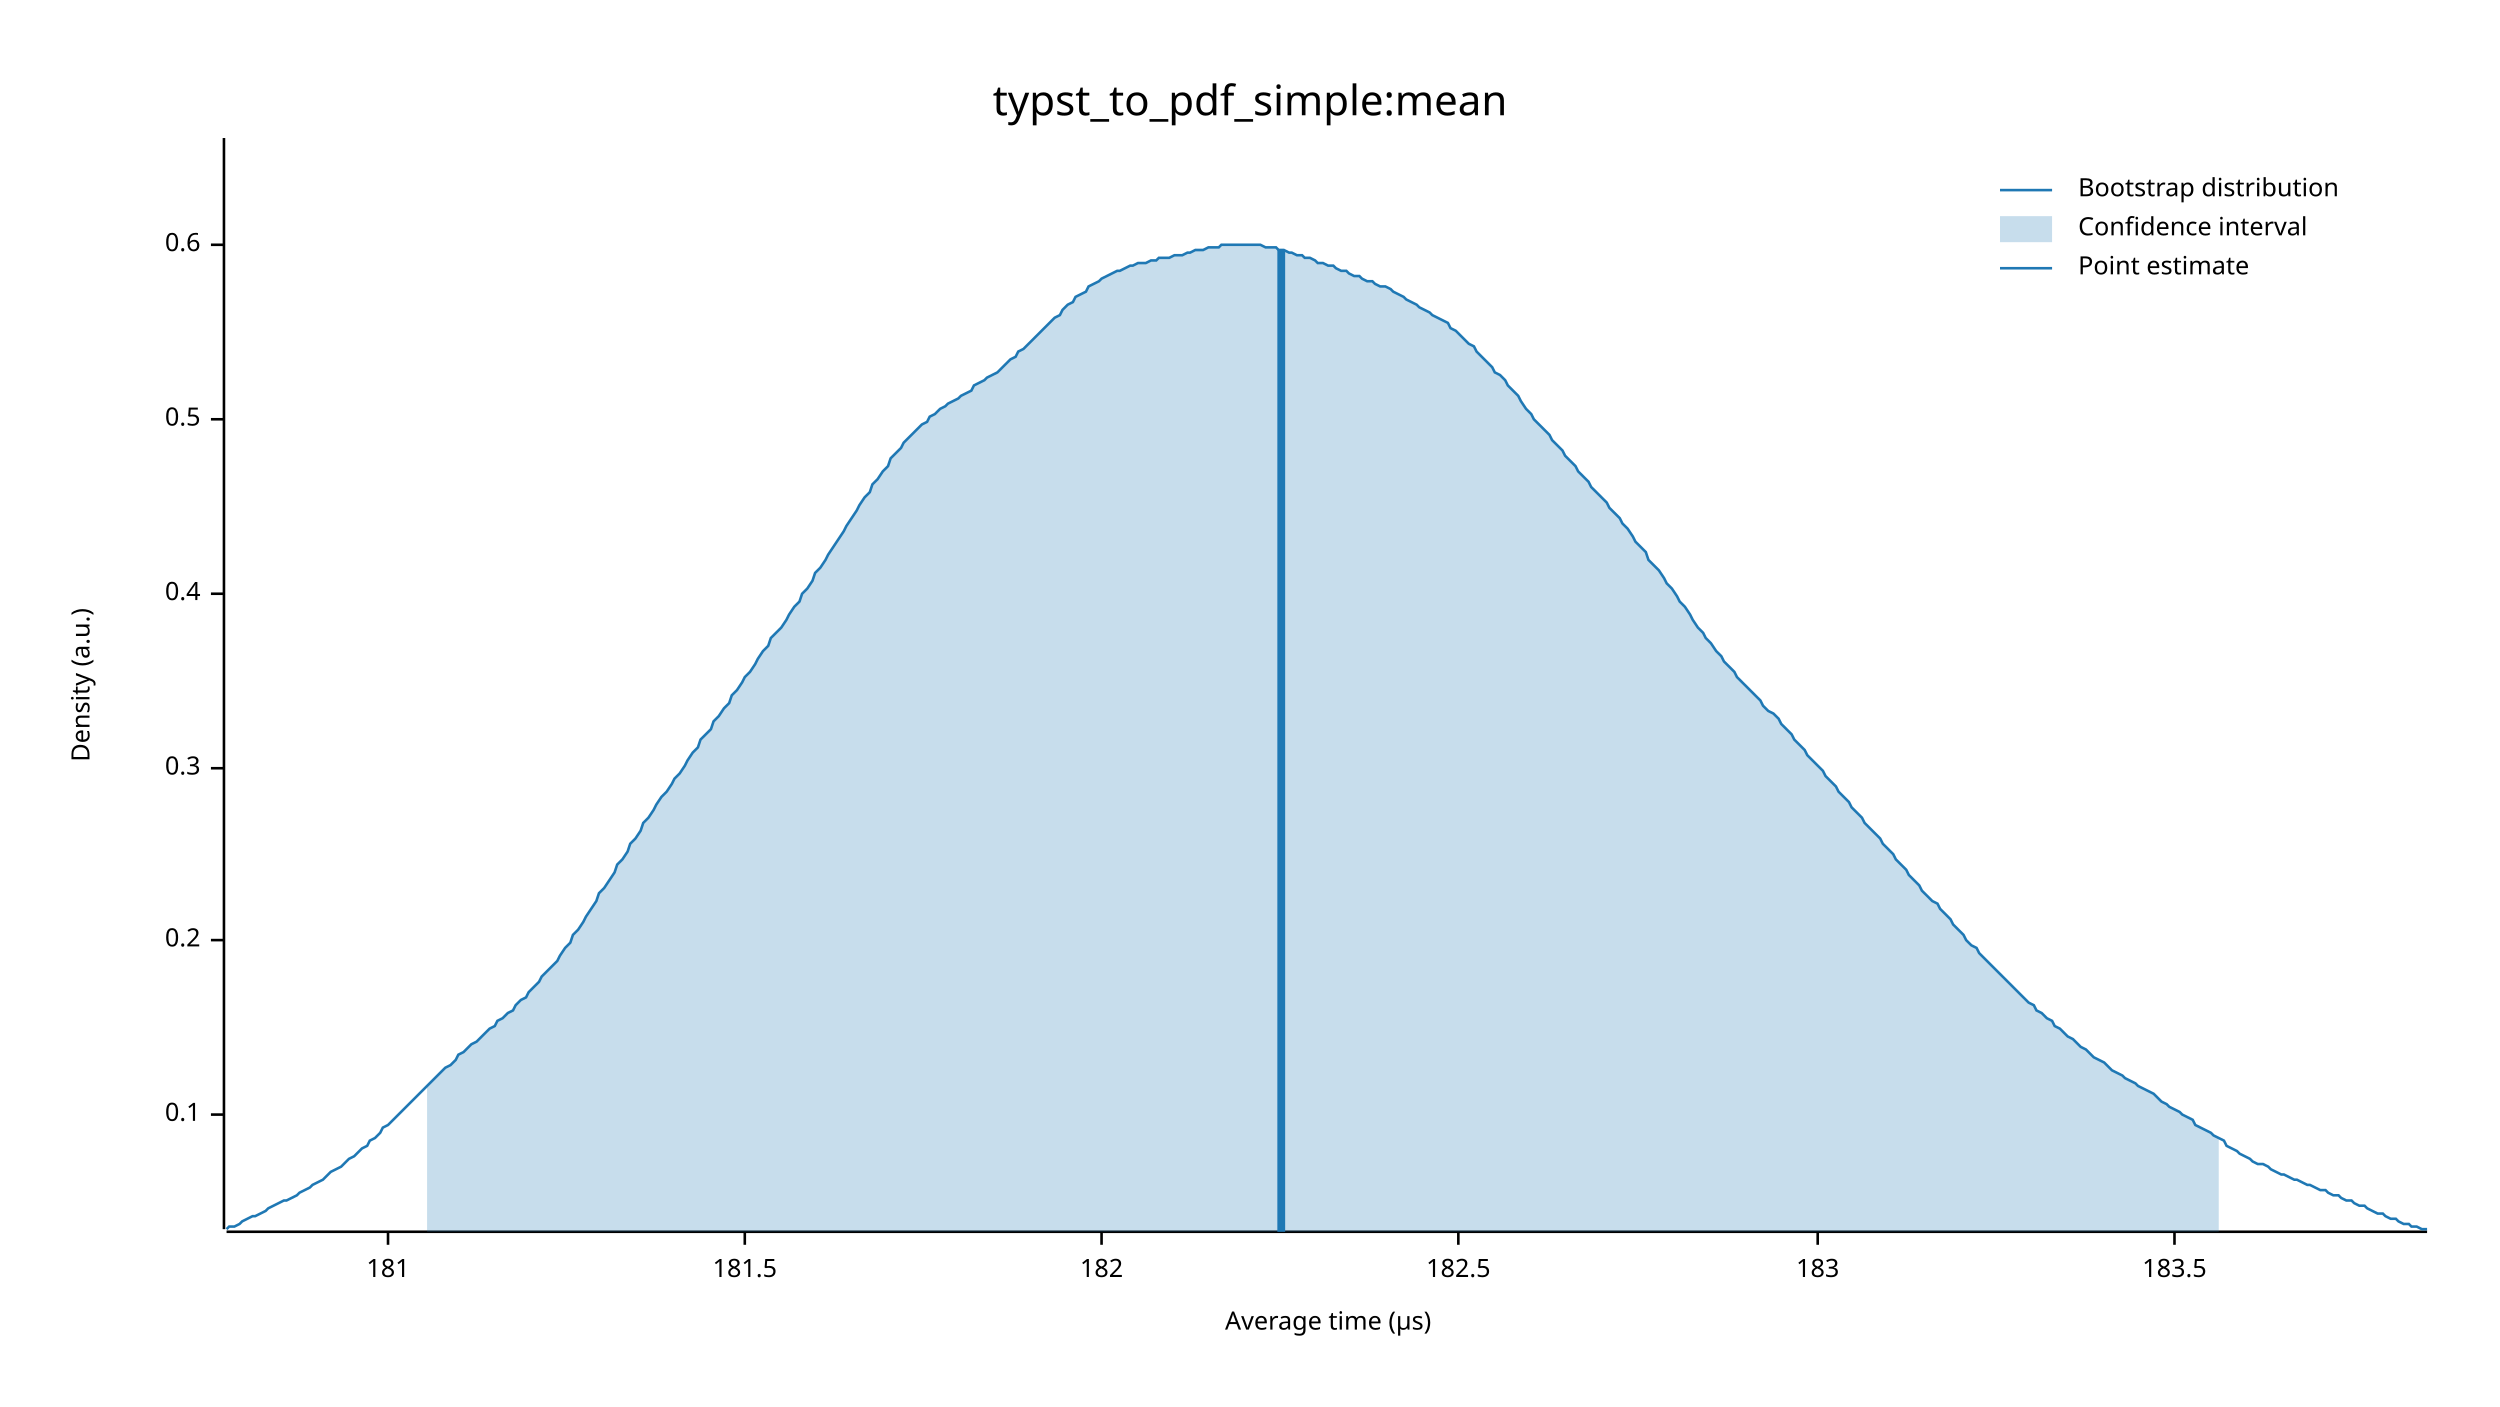
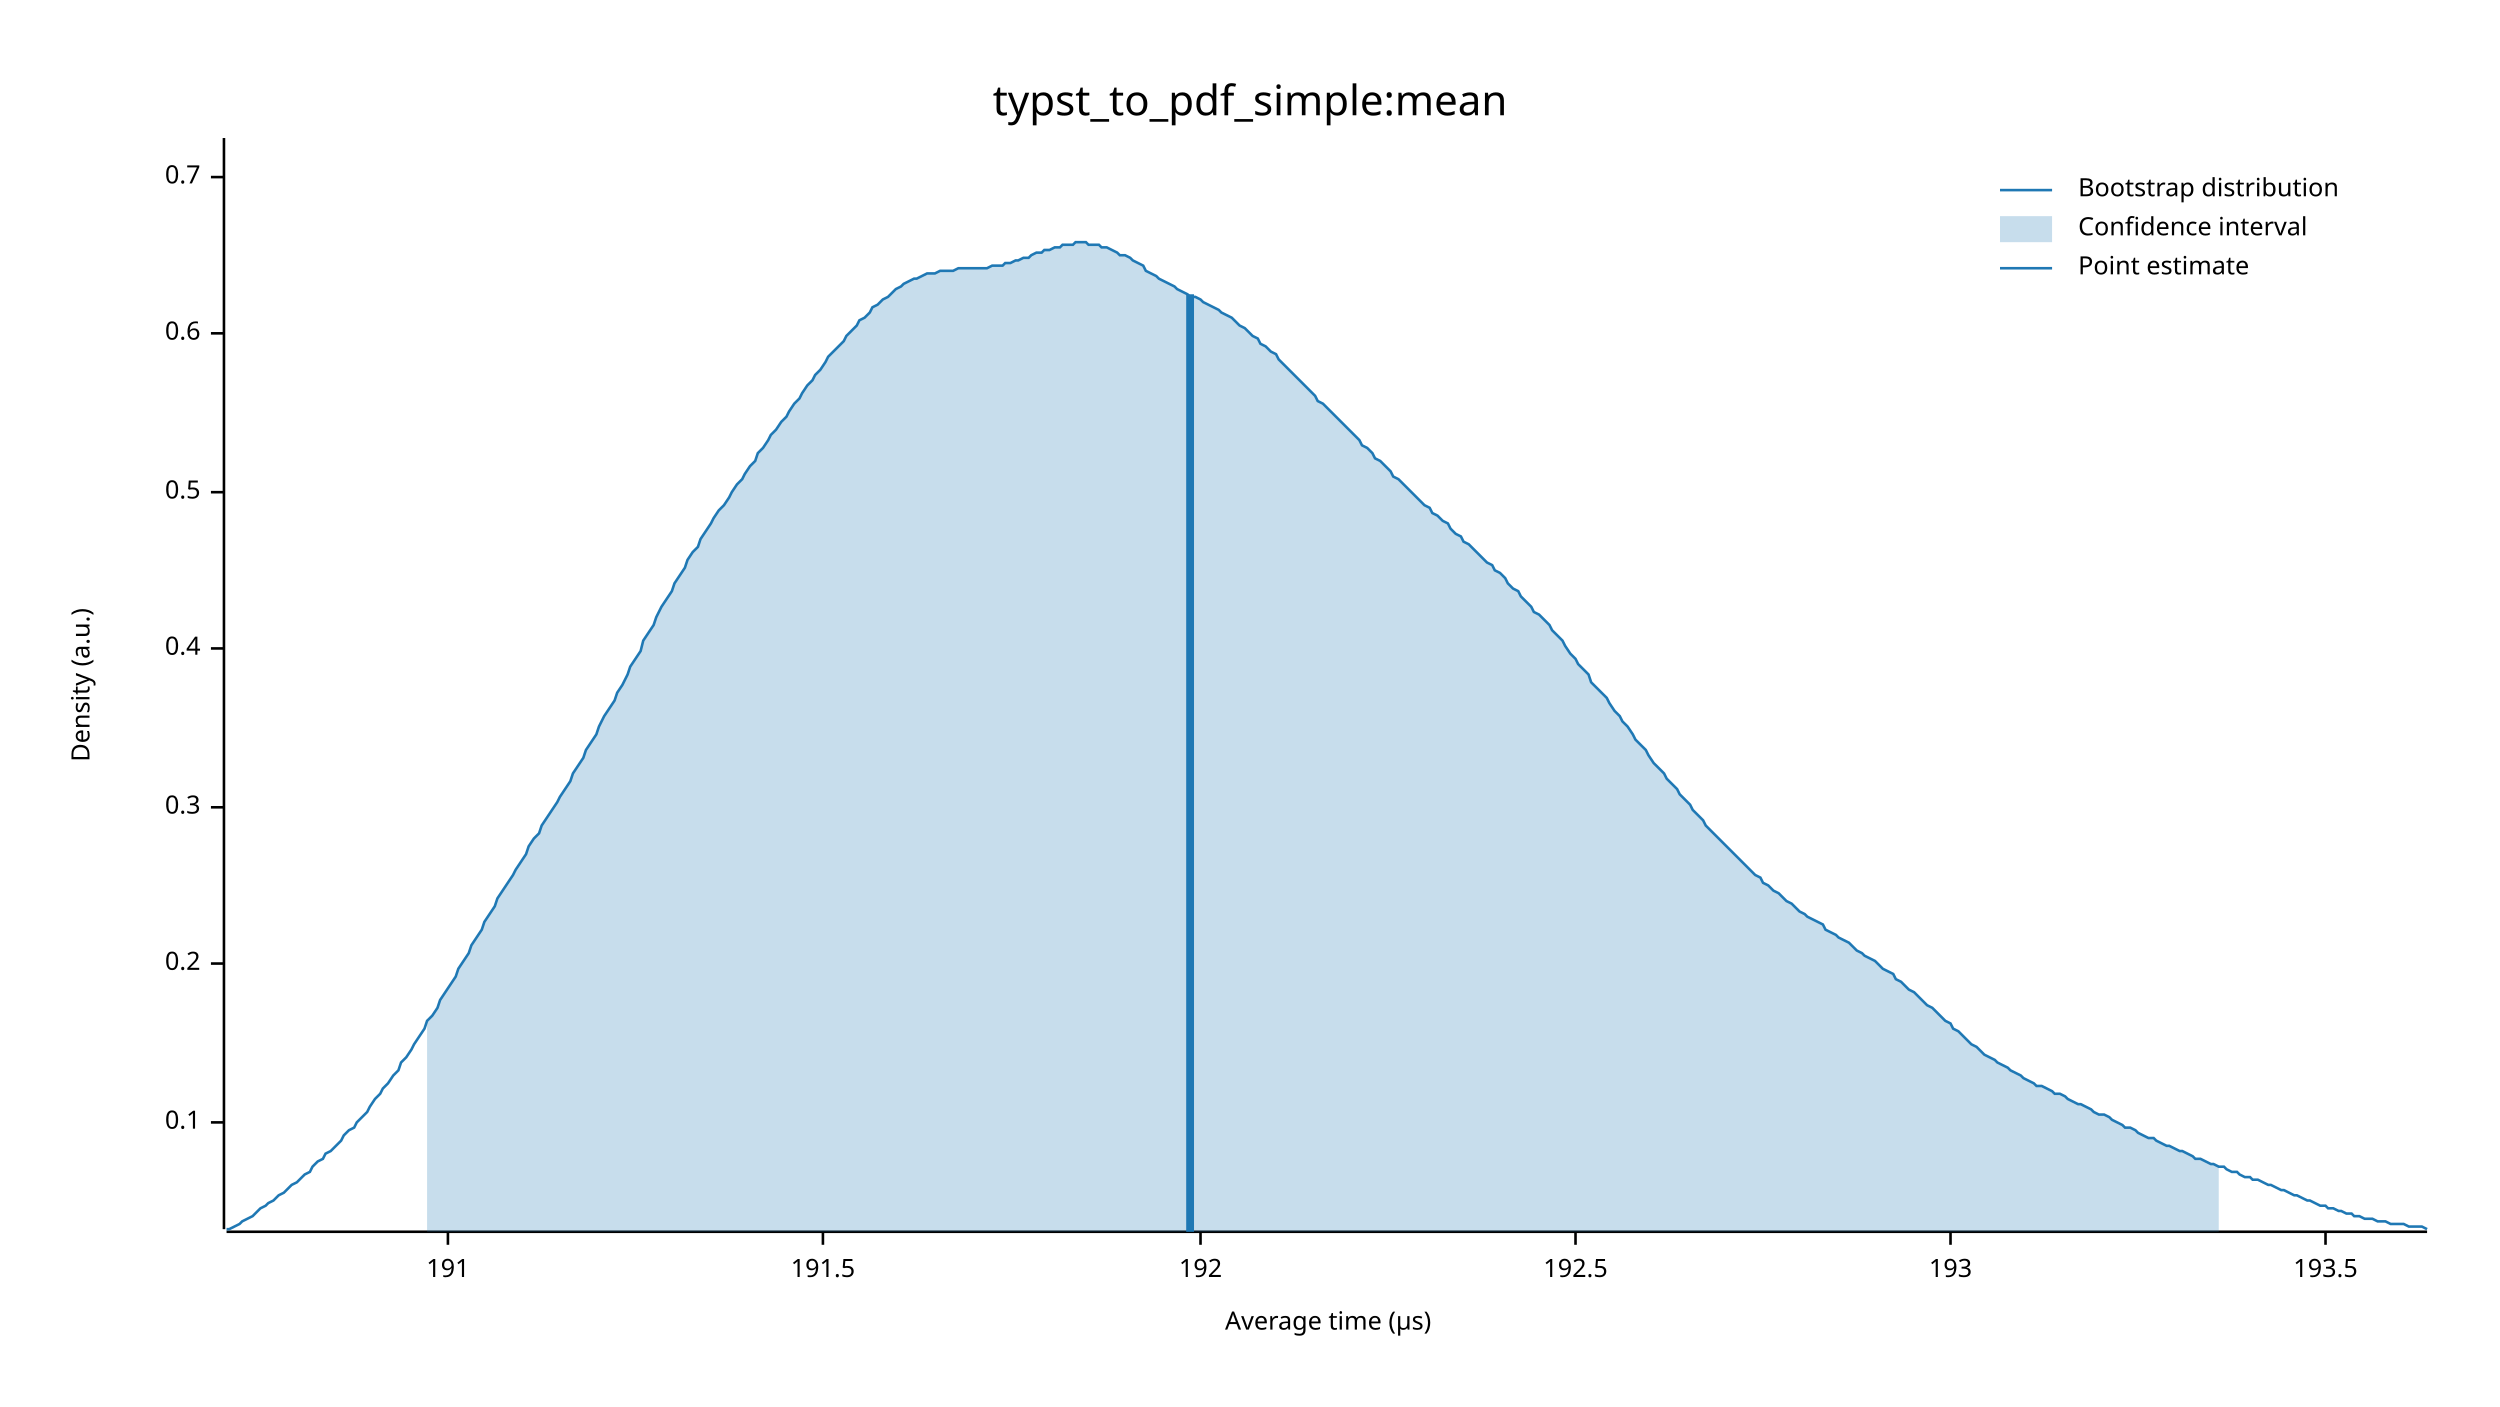
<svg xmlns="http://www.w3.org/2000/svg" width="960" height="540" viewBox="0 0 960 540">
  <text x="480" y="32" dy="0.76em" text-anchor="middle" font-family="sans-serif" font-size="16.129" opacity="1" fill="#000000">
typst_to_pdf_simple:mean
</text>
  <text x="27" y="263" dy="0.76em" text-anchor="middle" font-family="sans-serif" font-size="9.677" opacity="1" fill="#000000" transform="rotate(270, 27, 263)">
Density (a.u.)
</text>
  <text x="510" y="513" dy="-0.5ex" text-anchor="middle" font-family="sans-serif" font-size="9.677" opacity="1" fill="#000000">
Average time (µs)
</text>
  <polyline fill="none" opacity="1" stroke="#000000" stroke-width="1" points="86,53 86,472 " />
-   <text x="77" y="428" dy="0.5ex" text-anchor="end" font-family="sans-serif" font-size="9.677" opacity="1" fill="#000000">
+   <text x="77" y="431" dy="0.5ex" text-anchor="end" font-family="sans-serif" font-size="9.677" opacity="1" fill="#000000">
0.1
</text>
-   <polyline fill="none" opacity="1" stroke="#000000" stroke-width="1" points="81,428 86,428 " />
-   <text x="77" y="361" dy="0.5ex" text-anchor="end" font-family="sans-serif" font-size="9.677" opacity="1" fill="#000000">
+   <polyline fill="none" opacity="1" stroke="#000000" stroke-width="1" points="81,431 86,431 " />
+   <text x="77" y="370" dy="0.5ex" text-anchor="end" font-family="sans-serif" font-size="9.677" opacity="1" fill="#000000">
0.2
</text>
-   <polyline fill="none" opacity="1" stroke="#000000" stroke-width="1" points="81,361 86,361 " />
-   <text x="77" y="295" dy="0.5ex" text-anchor="end" font-family="sans-serif" font-size="9.677" opacity="1" fill="#000000">
+   <polyline fill="none" opacity="1" stroke="#000000" stroke-width="1" points="81,370 86,370 " />
+   <text x="77" y="310" dy="0.5ex" text-anchor="end" font-family="sans-serif" font-size="9.677" opacity="1" fill="#000000">
0.3
</text>
-   <polyline fill="none" opacity="1" stroke="#000000" stroke-width="1" points="81,295 86,295 " />
-   <text x="77" y="228" dy="0.5ex" text-anchor="end" font-family="sans-serif" font-size="9.677" opacity="1" fill="#000000">
+   <polyline fill="none" opacity="1" stroke="#000000" stroke-width="1" points="81,310 86,310 " />
+   <text x="77" y="249" dy="0.5ex" text-anchor="end" font-family="sans-serif" font-size="9.677" opacity="1" fill="#000000">
0.4
</text>
-   <polyline fill="none" opacity="1" stroke="#000000" stroke-width="1" points="81,228 86,228 " />
-   <text x="77" y="161" dy="0.5ex" text-anchor="end" font-family="sans-serif" font-size="9.677" opacity="1" fill="#000000">
+   <polyline fill="none" opacity="1" stroke="#000000" stroke-width="1" points="81,249 86,249 " />
+   <text x="77" y="189" dy="0.5ex" text-anchor="end" font-family="sans-serif" font-size="9.677" opacity="1" fill="#000000">
0.5
</text>
-   <polyline fill="none" opacity="1" stroke="#000000" stroke-width="1" points="81,161 86,161 " />
-   <text x="77" y="94" dy="0.5ex" text-anchor="end" font-family="sans-serif" font-size="9.677" opacity="1" fill="#000000">
+   <polyline fill="none" opacity="1" stroke="#000000" stroke-width="1" points="81,189 86,189 " />
+   <text x="77" y="128" dy="0.5ex" text-anchor="end" font-family="sans-serif" font-size="9.677" opacity="1" fill="#000000">
0.6
</text>
-   <polyline fill="none" opacity="1" stroke="#000000" stroke-width="1" points="81,94 86,94 " />
+   <polyline fill="none" opacity="1" stroke="#000000" stroke-width="1" points="81,128 86,128 " />
+   <text x="77" y="68" dy="0.5ex" text-anchor="end" font-family="sans-serif" font-size="9.677" opacity="1" fill="#000000">
+ 0.7
+ </text>
+   <polyline fill="none" opacity="1" stroke="#000000" stroke-width="1" points="81,68 86,68 " />
  <polyline fill="none" opacity="1" stroke="#000000" stroke-width="1" points="87,473 932,473 " />
-   <text x="149" y="483" dy="0.76em" text-anchor="middle" font-family="sans-serif" font-size="9.677" opacity="1" fill="#000000">
- 181
+   <text x="172" y="483" dy="0.76em" text-anchor="middle" font-family="sans-serif" font-size="9.677" opacity="1" fill="#000000">
+ 191
</text>
-   <polyline fill="none" opacity="1" stroke="#000000" stroke-width="1" points="149,473 149,478 " />
-   <text x="286" y="483" dy="0.76em" text-anchor="middle" font-family="sans-serif" font-size="9.677" opacity="1" fill="#000000">
- 181.5
+   <polyline fill="none" opacity="1" stroke="#000000" stroke-width="1" points="172,473 172,478 " />
+   <text x="316" y="483" dy="0.76em" text-anchor="middle" font-family="sans-serif" font-size="9.677" opacity="1" fill="#000000">
+ 191.5
</text>
-   <polyline fill="none" opacity="1" stroke="#000000" stroke-width="1" points="286,473 286,478 " />
-   <text x="423" y="483" dy="0.76em" text-anchor="middle" font-family="sans-serif" font-size="9.677" opacity="1" fill="#000000">
- 182
+   <polyline fill="none" opacity="1" stroke="#000000" stroke-width="1" points="316,473 316,478 " />
+   <text x="461" y="483" dy="0.76em" text-anchor="middle" font-family="sans-serif" font-size="9.677" opacity="1" fill="#000000">
+ 192
</text>
-   <polyline fill="none" opacity="1" stroke="#000000" stroke-width="1" points="423,473 423,478 " />
-   <text x="560" y="483" dy="0.76em" text-anchor="middle" font-family="sans-serif" font-size="9.677" opacity="1" fill="#000000">
- 182.5
+   <polyline fill="none" opacity="1" stroke="#000000" stroke-width="1" points="461,473 461,478 " />
+   <text x="605" y="483" dy="0.76em" text-anchor="middle" font-family="sans-serif" font-size="9.677" opacity="1" fill="#000000">
+ 192.5
</text>
-   <polyline fill="none" opacity="1" stroke="#000000" stroke-width="1" points="560,473 560,478 " />
-   <text x="698" y="483" dy="0.76em" text-anchor="middle" font-family="sans-serif" font-size="9.677" opacity="1" fill="#000000">
- 183
+   <polyline fill="none" opacity="1" stroke="#000000" stroke-width="1" points="605,473 605,478 " />
+   <text x="749" y="483" dy="0.76em" text-anchor="middle" font-family="sans-serif" font-size="9.677" opacity="1" fill="#000000">
+ 193
</text>
-   <polyline fill="none" opacity="1" stroke="#000000" stroke-width="1" points="698,473 698,478 " />
-   <text x="835" y="483" dy="0.76em" text-anchor="middle" font-family="sans-serif" font-size="9.677" opacity="1" fill="#000000">
- 183.5
+   <polyline fill="none" opacity="1" stroke="#000000" stroke-width="1" points="749,473 749,478 " />
+   <text x="893" y="483" dy="0.76em" text-anchor="middle" font-family="sans-serif" font-size="9.677" opacity="1" fill="#000000">
+ 193.5
</text>
-   <polyline fill="none" opacity="1" stroke="#000000" stroke-width="1" points="835,473 835,478 " />
-   <polyline fill="none" opacity="1" stroke="#1F78B4" stroke-width="1" points="87,472 88,471 90,471 92,470 93,469 95,468 97,467 98,467 100,466 102,465 103,464 105,463 107,462 109,461 110,461 112,460 114,459 115,458 117,457 119,456 120,455 122,454 124,453 125,452 127,450 129,449 131,448 132,447 134,445 136,444 137,443 139,441 141,440 142,438 144,437 146,435 147,433 149,432 151,430 153,428 154,427 156,425 158,423 159,422 161,420 163,418 164,417 166,415 168,413 169,412 171,410 173,409 175,407 176,405 178,404 180,402 181,401 183,400 185,398 186,397 188,395 190,394 191,392 193,391 195,389 197,388 198,386 200,384 202,383 203,381 205,379 207,377 208,375 210,373 212,371 214,369 215,367 217,364 219,362 220,359 222,357 224,354 225,352 227,349 229,346 230,343 232,341 234,338 236,335 237,332 239,330 241,327 242,324 244,322 246,319 247,316 249,314 251,311 252,309 254,306 256,304 258,301 259,299 261,297 263,294 264,292 266,289 268,287 269,284 271,282 273,280 274,277 276,275 278,272 280,270 281,267 283,265 285,262 286,260 288,258 290,255 291,253 293,250 295,248 296,245 298,243 300,241 302,238 303,236 305,233 307,231 308,228 310,226 312,223 313,220 315,218 317,215 318,213 320,210 322,207 324,204 325,202 327,199 329,196 330,194 332,191 334,189 335,186 337,184 339,181 341,179 342,176 344,174 346,172 347,170 349,168 351,166 352,165 354,163 356,162 357,160 359,159 361,157 363,156 364,155 366,154 368,153 369,152 371,151 373,150 374,148 376,147 378,146 379,145 381,144 383,143 385,141 386,140 388,138 390,137 391,135 393,134 395,132 396,131 398,129 400,127 401,126 403,124 405,122 407,121 408,119 410,117 412,116 413,114 415,113 417,112 418,110 420,109 422,108 423,107 425,106 427,105 429,104 430,104 432,103 434,102 435,102 437,101 439,101 440,101 442,100 444,100 445,99 447,99 449,99 451,98 452,98 454,98 456,97 457,97 459,96 461,96 462,96 464,95 466,95 468,95 469,94 471,94 473,94 474,94 476,94 478,94 479,94 481,94 483,94 484,94 486,95 488,95 490,95 491,96 493,96 495,97 496,97 498,98 500,98 501,99 503,99 505,100 506,101 508,101 510,102 512,102 513,103 515,104 517,104 518,105 520,106 522,106 523,107 525,108 527,108 528,109 530,110 532,110 534,111 535,112 537,113 539,114 540,115 542,116 544,117 545,118 547,119 549,120 550,121 552,122 554,123 556,124 557,126 559,127 561,129 562,130 564,132 566,133 567,135 569,137 571,139 573,141 574,143 576,144 578,146 579,148 581,150 583,152 584,154 586,157 588,159 589,161 591,163 593,165 595,167 596,169 598,171 600,173 601,175 603,177 605,179 606,181 608,183 610,185 611,187 613,189 615,191 617,193 618,195 620,197 622,199 623,201 625,203 627,206 628,208 630,210 632,212 633,215 635,217 637,219 639,222 640,224 642,226 644,229 645,231 647,233 649,236 650,238 652,241 654,243 655,245 657,247 659,250 661,252 662,254 664,256 666,258 667,260 669,262 671,264 672,265 674,267 676,269 677,271 679,273 681,274 683,276 684,278 686,280 688,282 689,284 691,286 693,288 694,290 696,292 698,294 700,296 701,298 703,300 705,302 706,304 708,306 710,308 711,310 713,312 715,314 716,316 718,318 720,320 722,322 723,324 725,326 727,328 728,330 730,332 732,334 733,336 735,338 737,340 738,342 740,344 742,346 744,347 745,349 747,351 749,353 750,355 752,357 754,359 755,361 757,363 759,364 760,366 762,368 764,370 766,372 767,373 769,375 771,377 772,378 774,380 776,382 777,383 779,385 781,386 782,388 784,389 786,391 788,392 789,394 791,395 793,397 794,398 796,399 798,401 799,402 801,403 803,405 804,406 806,407 808,408 810,410 811,411 813,412 815,413 816,414 818,415 820,416 821,417 823,418 825,419 827,420 828,421 830,423 832,424 833,425 835,426 837,427 838,428 840,429 842,430 843,432 845,433 847,434 849,435 850,436 852,437 854,438 855,440 857,441 859,442 860,443 862,444 864,445 865,446 867,447 869,447 871,448 872,449 874,450 876,451 877,451 879,452 881,453 882,453 884,454 886,455 887,455 889,456 891,457 893,457 894,458 896,459 898,459 899,460 901,461 903,461 904,462 906,463 908,463 909,464 911,465 913,466 915,466 916,467 918,468 920,468 921,469 923,470 925,470 926,471 928,471 930,472 932,472 " />
-   <polygon opacity="0.25" fill="#1F78B4" points="164,417 166,415 168,413 169,412 171,410 173,409 175,407 176,405 178,404 180,402 181,401 183,400 185,398 186,397 188,395 190,394 191,392 193,391 195,389 197,388 198,386 200,384 202,383 203,381 205,379 207,377 208,375 210,373 212,371 214,369 215,367 217,364 219,362 220,359 222,357 224,354 225,352 227,349 229,346 230,343 232,341 234,338 236,335 237,332 239,330 241,327 242,324 244,322 246,319 247,316 249,314 251,311 252,309 254,306 256,304 258,301 259,299 261,297 263,294 264,292 266,289 268,287 269,284 271,282 273,280 274,277 276,275 278,272 280,270 281,267 283,265 285,262 286,260 288,258 290,255 291,253 293,250 295,248 296,245 298,243 300,241 302,238 303,236 305,233 307,231 308,228 310,226 312,223 313,220 315,218 317,215 318,213 320,210 322,207 324,204 325,202 327,199 329,196 330,194 332,191 334,189 335,186 337,184 339,181 341,179 342,176 344,174 346,172 347,170 349,168 351,166 352,165 354,163 356,162 357,160 359,159 361,157 363,156 364,155 366,154 368,153 369,152 371,151 373,150 374,148 376,147 378,146 379,145 381,144 383,143 385,141 386,140 388,138 390,137 391,135 393,134 395,132 396,131 398,129 400,127 401,126 403,124 405,122 407,121 408,119 410,117 412,116 413,114 415,113 417,112 418,110 420,109 422,108 423,107 425,106 427,105 429,104 430,104 432,103 434,102 435,102 437,101 439,101 440,101 442,100 444,100 445,99 447,99 449,99 451,98 452,98 454,98 456,97 457,97 459,96 461,96 462,96 464,95 466,95 468,95 469,94 471,94 473,94 474,94 476,94 478,94 479,94 481,94 483,94 484,94 486,95 488,95 490,95 491,96 493,96 495,97 496,97 498,98 500,98 501,99 503,99 505,100 506,101 508,101 510,102 512,102 513,103 515,104 517,104 518,105 520,106 522,106 523,107 525,108 527,108 528,109 530,110 532,110 534,111 535,112 537,113 539,114 540,115 542,116 544,117 545,118 547,119 549,120 550,121 552,122 554,123 556,124 557,126 559,127 561,129 562,130 564,132 566,133 567,135 569,137 571,139 573,141 574,143 576,144 578,146 579,148 581,150 583,152 584,154 586,157 588,159 589,161 591,163 593,165 595,167 596,169 598,171 600,173 601,175 603,177 605,179 606,181 608,183 610,185 611,187 613,189 615,191 617,193 618,195 620,197 622,199 623,201 625,203 627,206 628,208 630,210 632,212 633,215 635,217 637,219 639,222 640,224 642,226 644,229 645,231 647,233 649,236 650,238 652,241 654,243 655,245 657,247 659,250 661,252 662,254 664,256 666,258 667,260 669,262 671,264 672,265 674,267 676,269 677,271 679,273 681,274 683,276 684,278 686,280 688,282 689,284 691,286 693,288 694,290 696,292 698,294 700,296 701,298 703,300 705,302 706,304 708,306 710,308 711,310 713,312 715,314 716,316 718,318 720,320 722,322 723,324 725,326 727,328 728,330 730,332 732,334 733,336 735,338 737,340 738,342 740,344 742,346 744,347 745,349 747,351 749,353 750,355 752,357 754,359 755,361 757,363 759,364 760,366 762,368 764,370 766,372 767,373 769,375 771,377 772,378 774,380 776,382 777,383 779,385 781,386 782,388 784,389 786,391 788,392 789,394 791,395 793,397 794,398 796,399 798,401 799,402 801,403 803,405 804,406 806,407 808,408 810,410 811,411 813,412 815,413 816,414 818,415 820,416 821,417 823,418 825,419 827,420 828,421 830,423 832,424 833,425 835,426 837,427 838,428 840,429 842,430 843,432 845,433 847,434 849,435 850,436 852,437 852,473 164,473 " />
-   <polyline fill="none" opacity="1" stroke="#1F78B4" stroke-width="3" points="492,473 492,96 " />
+   <polyline fill="none" opacity="1" stroke="#000000" stroke-width="1" points="893,473 893,478 " />
+   <polyline fill="none" opacity="1" stroke="#1F78B4" stroke-width="1" points="87,472 88,472 90,471 92,470 93,469 95,468 97,467 98,466 100,464 102,463 103,462 105,461 107,459 109,458 110,457 112,455 114,454 115,453 117,451 119,450 120,448 122,446 124,445 125,443 127,442 129,440 131,438 132,436 134,434 136,433 137,431 139,429 141,427 142,425 144,422 146,420 147,418 149,416 151,413 153,411 154,408 156,406 158,403 159,401 161,398 163,395 164,392 166,390 168,387 169,384 171,381 173,378 175,375 176,372 178,369 180,366 181,363 183,360 185,357 186,354 188,351 190,348 191,345 193,342 195,339 197,336 198,334 200,331 202,328 203,325 205,322 207,320 208,317 210,314 212,311 214,308 215,306 217,303 219,300 220,297 222,294 224,291 225,288 227,285 229,282 230,279 232,275 234,272 236,269 237,266 239,263 241,259 242,256 244,253 246,250 247,246 249,243 251,240 252,237 254,233 256,230 258,227 259,224 261,221 263,218 264,215 266,212 268,210 269,207 271,204 273,201 274,199 276,196 278,194 280,191 281,189 283,186 285,184 286,182 288,179 290,177 291,174 293,172 295,169 296,167 298,165 300,162 302,160 303,158 305,155 307,153 308,151 310,148 312,146 313,144 315,142 317,139 318,137 320,135 322,133 324,131 325,129 327,127 329,125 330,123 332,122 334,120 335,118 337,117 339,115 341,114 342,113 344,111 346,110 347,109 349,108 351,107 352,107 354,106 356,105 357,105 359,105 361,104 363,104 364,104 366,104 368,103 369,103 371,103 373,103 374,103 376,103 378,103 379,103 381,102 383,102 385,102 386,101 388,101 390,100 391,100 393,99 395,99 396,98 398,97 400,97 401,96 403,96 405,95 407,95 408,94 410,94 412,94 413,93 415,93 417,93 418,94 420,94 422,94 423,95 425,95 427,96 429,97 430,98 432,98 434,99 435,100 437,101 439,102 440,104 442,105 444,106 445,107 447,108 449,109 451,110 452,111 454,112 456,113 457,114 459,114 461,115 462,116 464,117 466,118 468,119 469,120 471,121 473,122 474,123 476,125 478,126 479,127 481,129 483,130 484,132 486,133 488,135 490,136 491,138 493,140 495,142 496,143 498,145 500,147 501,148 503,150 505,152 506,154 508,155 510,157 512,159 513,160 515,162 517,164 518,165 520,167 522,169 523,171 525,172 527,174 528,176 530,177 532,179 534,181 535,183 537,184 539,186 540,187 542,189 544,191 545,192 547,194 549,195 550,197 552,198 554,200 556,201 557,203 559,205 561,206 562,208 564,209 566,211 567,212 569,214 571,216 573,217 574,219 576,220 578,222 579,224 581,226 583,227 584,229 586,231 588,233 589,235 591,236 593,238 595,240 596,242 598,244 600,246 601,248 603,251 605,253 606,255 608,257 610,259 611,262 613,264 615,266 617,268 618,270 620,273 622,275 623,277 625,279 627,282 628,284 630,286 632,288 633,290 635,293 637,295 639,297 640,299 642,301 644,303 645,305 647,307 649,309 650,311 652,313 654,315 655,317 657,319 659,321 661,323 662,324 664,326 666,328 667,329 669,331 671,333 672,334 674,336 676,337 677,339 679,340 681,342 683,343 684,344 686,346 688,347 689,348 691,350 693,351 694,352 696,353 698,354 700,355 701,357 703,358 705,359 706,360 708,361 710,362 711,363 713,365 715,366 716,367 718,368 720,369 722,371 723,372 725,373 727,374 728,376 730,377 732,379 733,380 735,381 737,383 738,384 740,386 742,387 744,389 745,390 747,392 749,393 750,395 752,396 754,398 755,399 757,401 759,402 760,403 762,405 764,406 766,407 767,408 769,409 771,410 772,411 774,412 776,413 777,414 779,415 781,416 782,417 784,417 786,418 788,419 789,420 791,420 793,421 794,422 796,423 798,424 799,424 801,425 803,426 804,427 806,428 808,428 810,429 811,430 813,431 815,432 816,433 818,433 820,434 821,435 823,436 825,437 827,437 828,438 830,439 832,440 833,440 835,441 837,442 838,442 840,443 842,444 843,445 845,445 847,446 849,447 850,447 852,448 854,448 855,449 857,450 859,450 860,451 862,452 864,452 865,453 867,453 869,454 871,455 872,455 874,456 876,457 877,457 879,458 881,459 882,459 884,460 886,461 887,461 889,462 891,463 893,463 894,464 896,464 898,465 899,465 901,466 903,466 904,467 906,467 908,468 909,468 911,468 913,469 915,469 916,469 918,470 920,470 921,470 923,470 925,471 926,471 928,471 930,471 932,472 " />
+   <polygon opacity="0.25" fill="#1F78B4" points="164,392 166,390 168,387 169,384 171,381 173,378 175,375 176,372 178,369 180,366 181,363 183,360 185,357 186,354 188,351 190,348 191,345 193,342 195,339 197,336 198,334 200,331 202,328 203,325 205,322 207,320 208,317 210,314 212,311 214,308 215,306 217,303 219,300 220,297 222,294 224,291 225,288 227,285 229,282 230,279 232,275 234,272 236,269 237,266 239,263 241,259 242,256 244,253 246,250 247,246 249,243 251,240 252,237 254,233 256,230 258,227 259,224 261,221 263,218 264,215 266,212 268,210 269,207 271,204 273,201 274,199 276,196 278,194 280,191 281,189 283,186 285,184 286,182 288,179 290,177 291,174 293,172 295,169 296,167 298,165 300,162 302,160 303,158 305,155 307,153 308,151 310,148 312,146 313,144 315,142 317,139 318,137 320,135 322,133 324,131 325,129 327,127 329,125 330,123 332,122 334,120 335,118 337,117 339,115 341,114 342,113 344,111 346,110 347,109 349,108 351,107 352,107 354,106 356,105 357,105 359,105 361,104 363,104 364,104 366,104 368,103 369,103 371,103 373,103 374,103 376,103 378,103 379,103 381,102 383,102 385,102 386,101 388,101 390,100 391,100 393,99 395,99 396,98 398,97 400,97 401,96 403,96 405,95 407,95 408,94 410,94 412,94 413,93 415,93 417,93 418,94 420,94 422,94 423,95 425,95 427,96 429,97 430,98 432,98 434,99 435,100 437,101 439,102 440,104 442,105 444,106 445,107 447,108 449,109 451,110 452,111 454,112 456,113 457,114 459,114 461,115 462,116 464,117 466,118 468,119 469,120 471,121 473,122 474,123 476,125 478,126 479,127 481,129 483,130 484,132 486,133 488,135 490,136 491,138 493,140 495,142 496,143 498,145 500,147 501,148 503,150 505,152 506,154 508,155 510,157 512,159 513,160 515,162 517,164 518,165 520,167 522,169 523,171 525,172 527,174 528,176 530,177 532,179 534,181 535,183 537,184 539,186 540,187 542,189 544,191 545,192 547,194 549,195 550,197 552,198 554,200 556,201 557,203 559,205 561,206 562,208 564,209 566,211 567,212 569,214 571,216 573,217 574,219 576,220 578,222 579,224 581,226 583,227 584,229 586,231 588,233 589,235 591,236 593,238 595,240 596,242 598,244 600,246 601,248 603,251 605,253 606,255 608,257 610,259 611,262 613,264 615,266 617,268 618,270 620,273 622,275 623,277 625,279 627,282 628,284 630,286 632,288 633,290 635,293 637,295 639,297 640,299 642,301 644,303 645,305 647,307 649,309 650,311 652,313 654,315 655,317 657,319 659,321 661,323 662,324 664,326 666,328 667,329 669,331 671,333 672,334 674,336 676,337 677,339 679,340 681,342 683,343 684,344 686,346 688,347 689,348 691,350 693,351 694,352 696,353 698,354 700,355 701,357 703,358 705,359 706,360 708,361 710,362 711,363 713,365 715,366 716,367 718,368 720,369 722,371 723,372 725,373 727,374 728,376 730,377 732,379 733,380 735,381 737,383 738,384 740,386 742,387 744,389 745,390 747,392 749,393 750,395 752,396 754,398 755,399 757,401 759,402 760,403 762,405 764,406 766,407 767,408 769,409 771,410 772,411 774,412 776,413 777,414 779,415 781,416 782,417 784,417 786,418 788,419 789,420 791,420 793,421 794,422 796,423 798,424 799,424 801,425 803,426 804,427 806,428 808,428 810,429 811,430 813,431 815,432 816,433 818,433 820,434 821,435 823,436 825,437 827,437 828,438 830,439 832,440 833,440 835,441 837,442 838,442 840,443 842,444 843,445 845,445 847,446 849,447 850,447 852,448 852,473 164,473 " />
+   <polyline fill="none" opacity="1" stroke="#1F78B4" stroke-width="3" points="457,473 457,113 " />
  <text x="798" y="68" dy="0.76em" text-anchor="start" font-family="sans-serif" font-size="9.677" opacity="1" fill="#000000">
Bootstrap distribution
</text>
  <text x="798" y="83" dy="0.76em" text-anchor="start" font-family="sans-serif" font-size="9.677" opacity="1" fill="#000000">
Confidence interval
</text>
  <text x="798" y="98" dy="0.76em" text-anchor="start" font-family="sans-serif" font-size="9.677" opacity="1" fill="#000000">
Point estimate
</text>
  <polyline fill="none" opacity="1" stroke="#1F78B4" stroke-width="1" points="768,73 788,73 " />
  <rect x="768" y="83" width="20" height="10" opacity="0.25" fill="#1F78B4" stroke="none" />
  <polyline fill="none" opacity="1" stroke="#1F78B4" stroke-width="1" points="768,103 788,103 " />
</svg>
